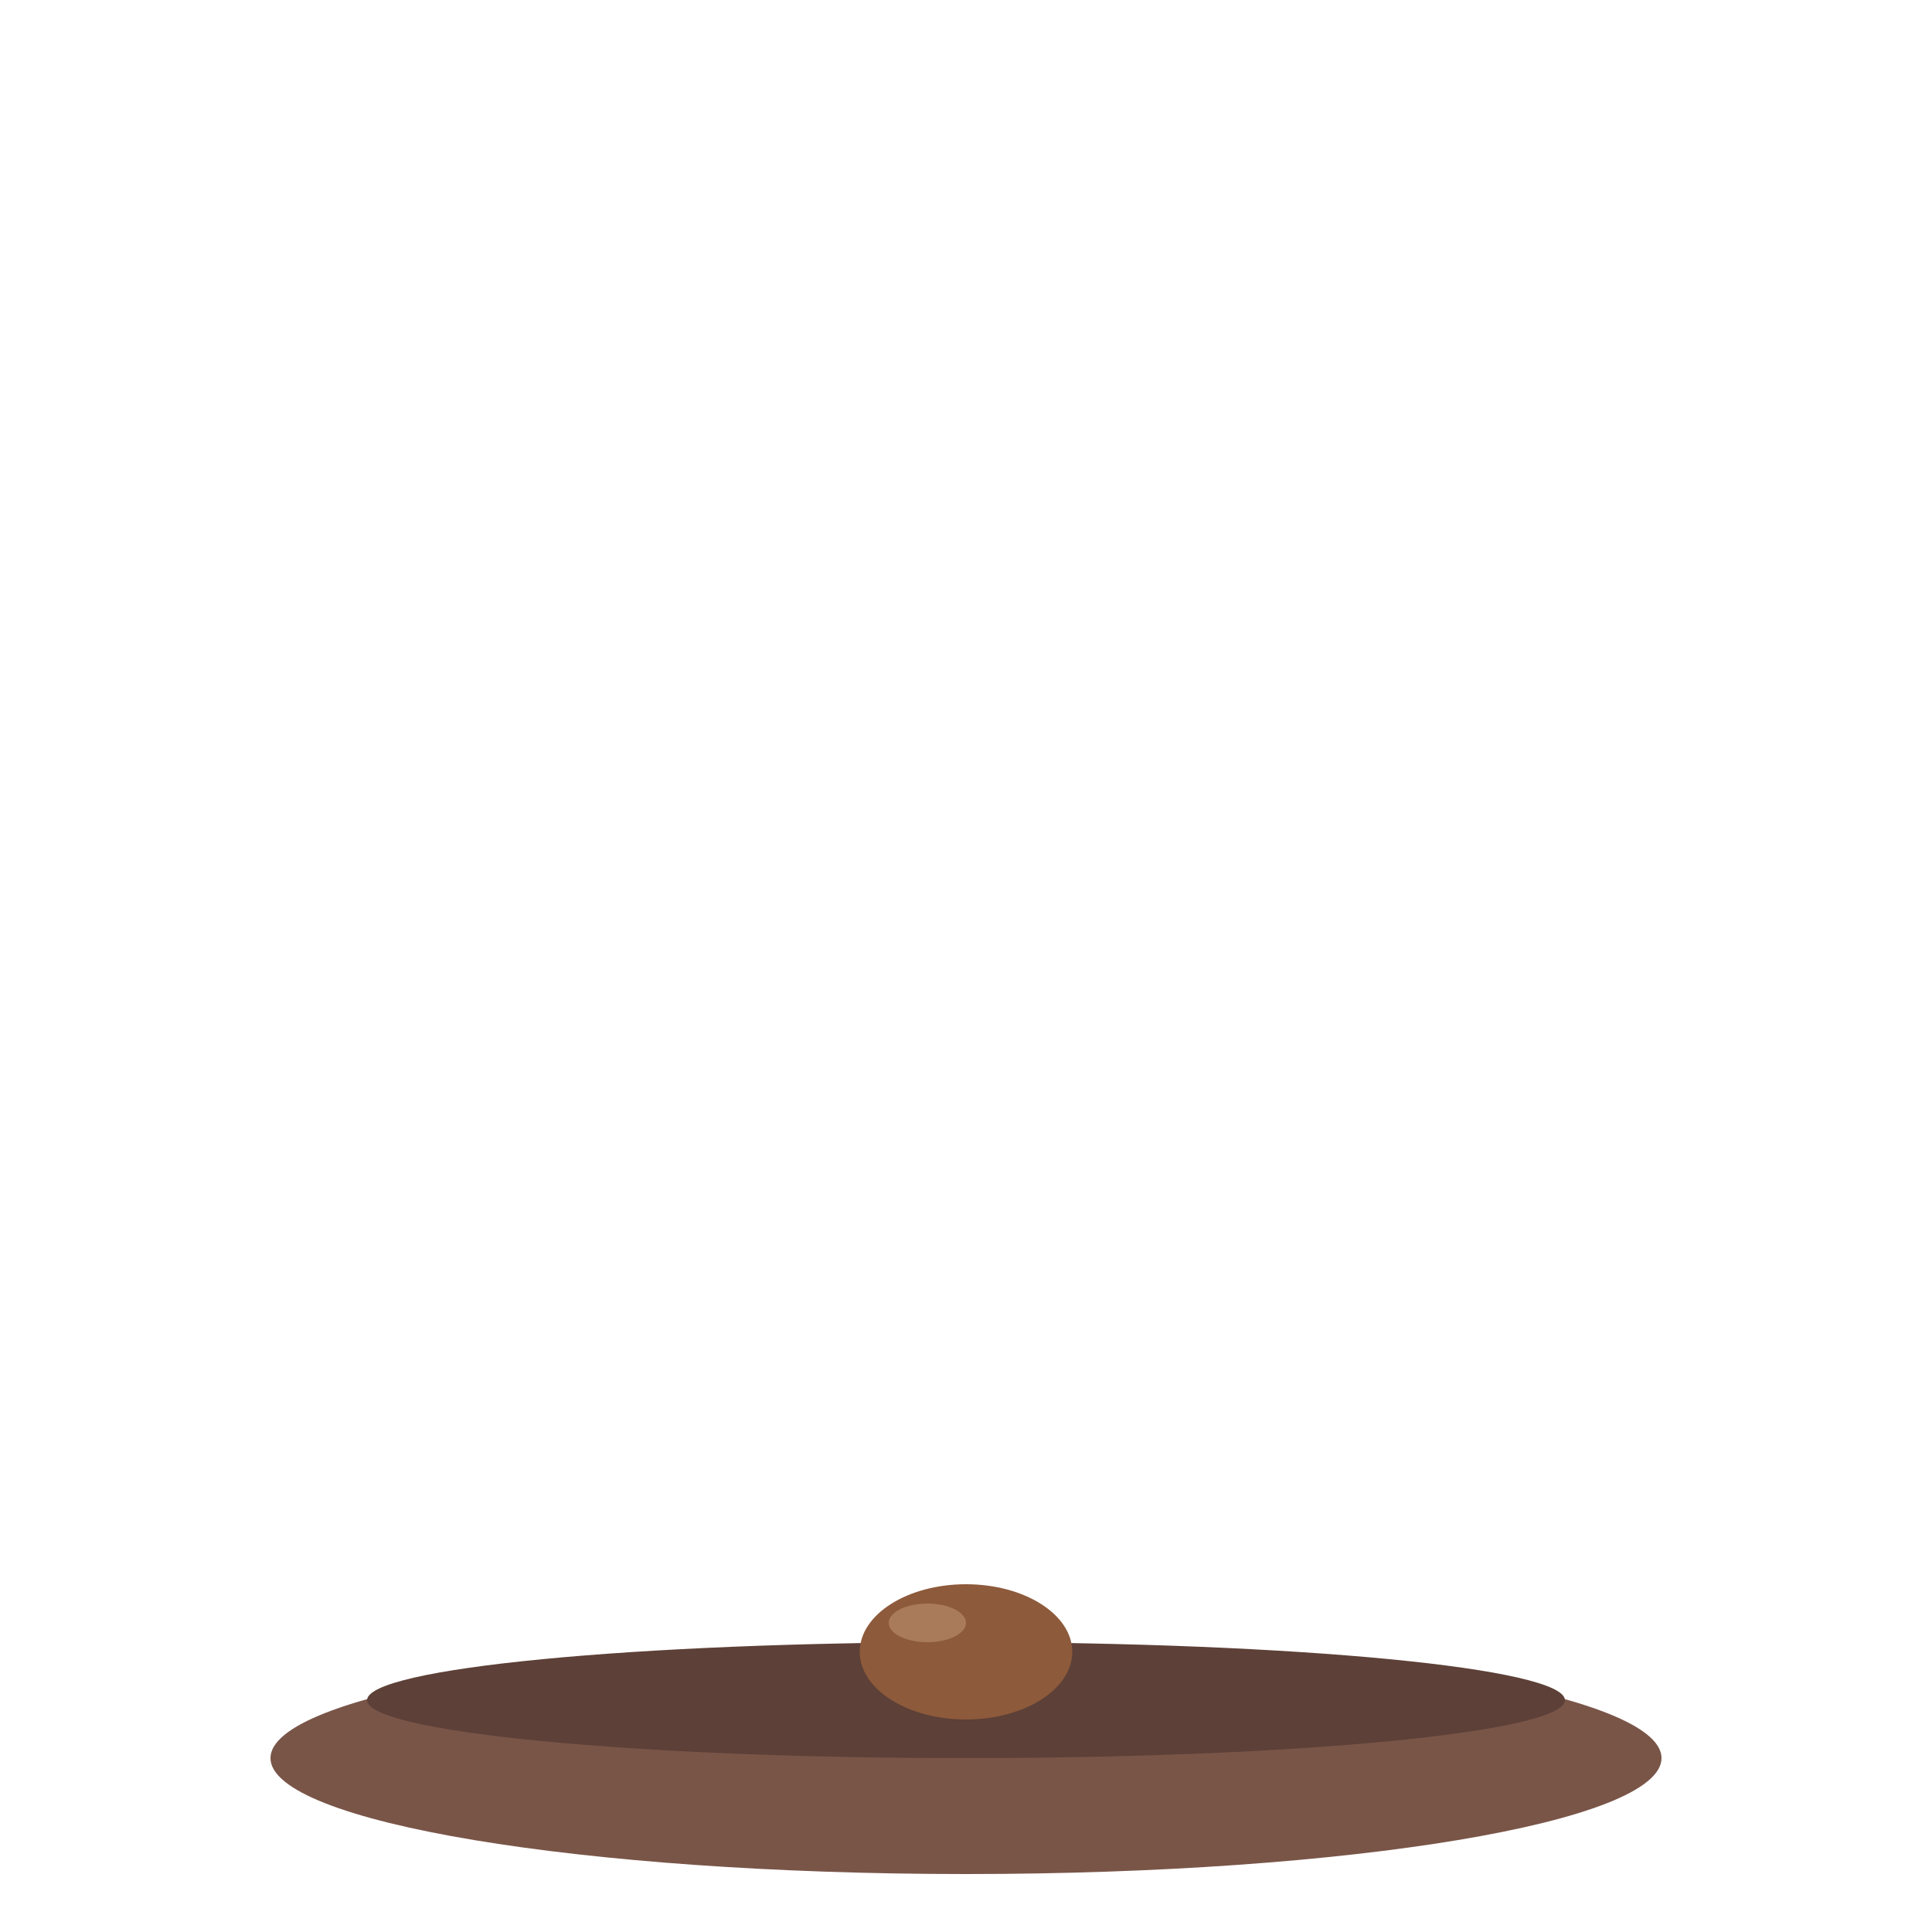
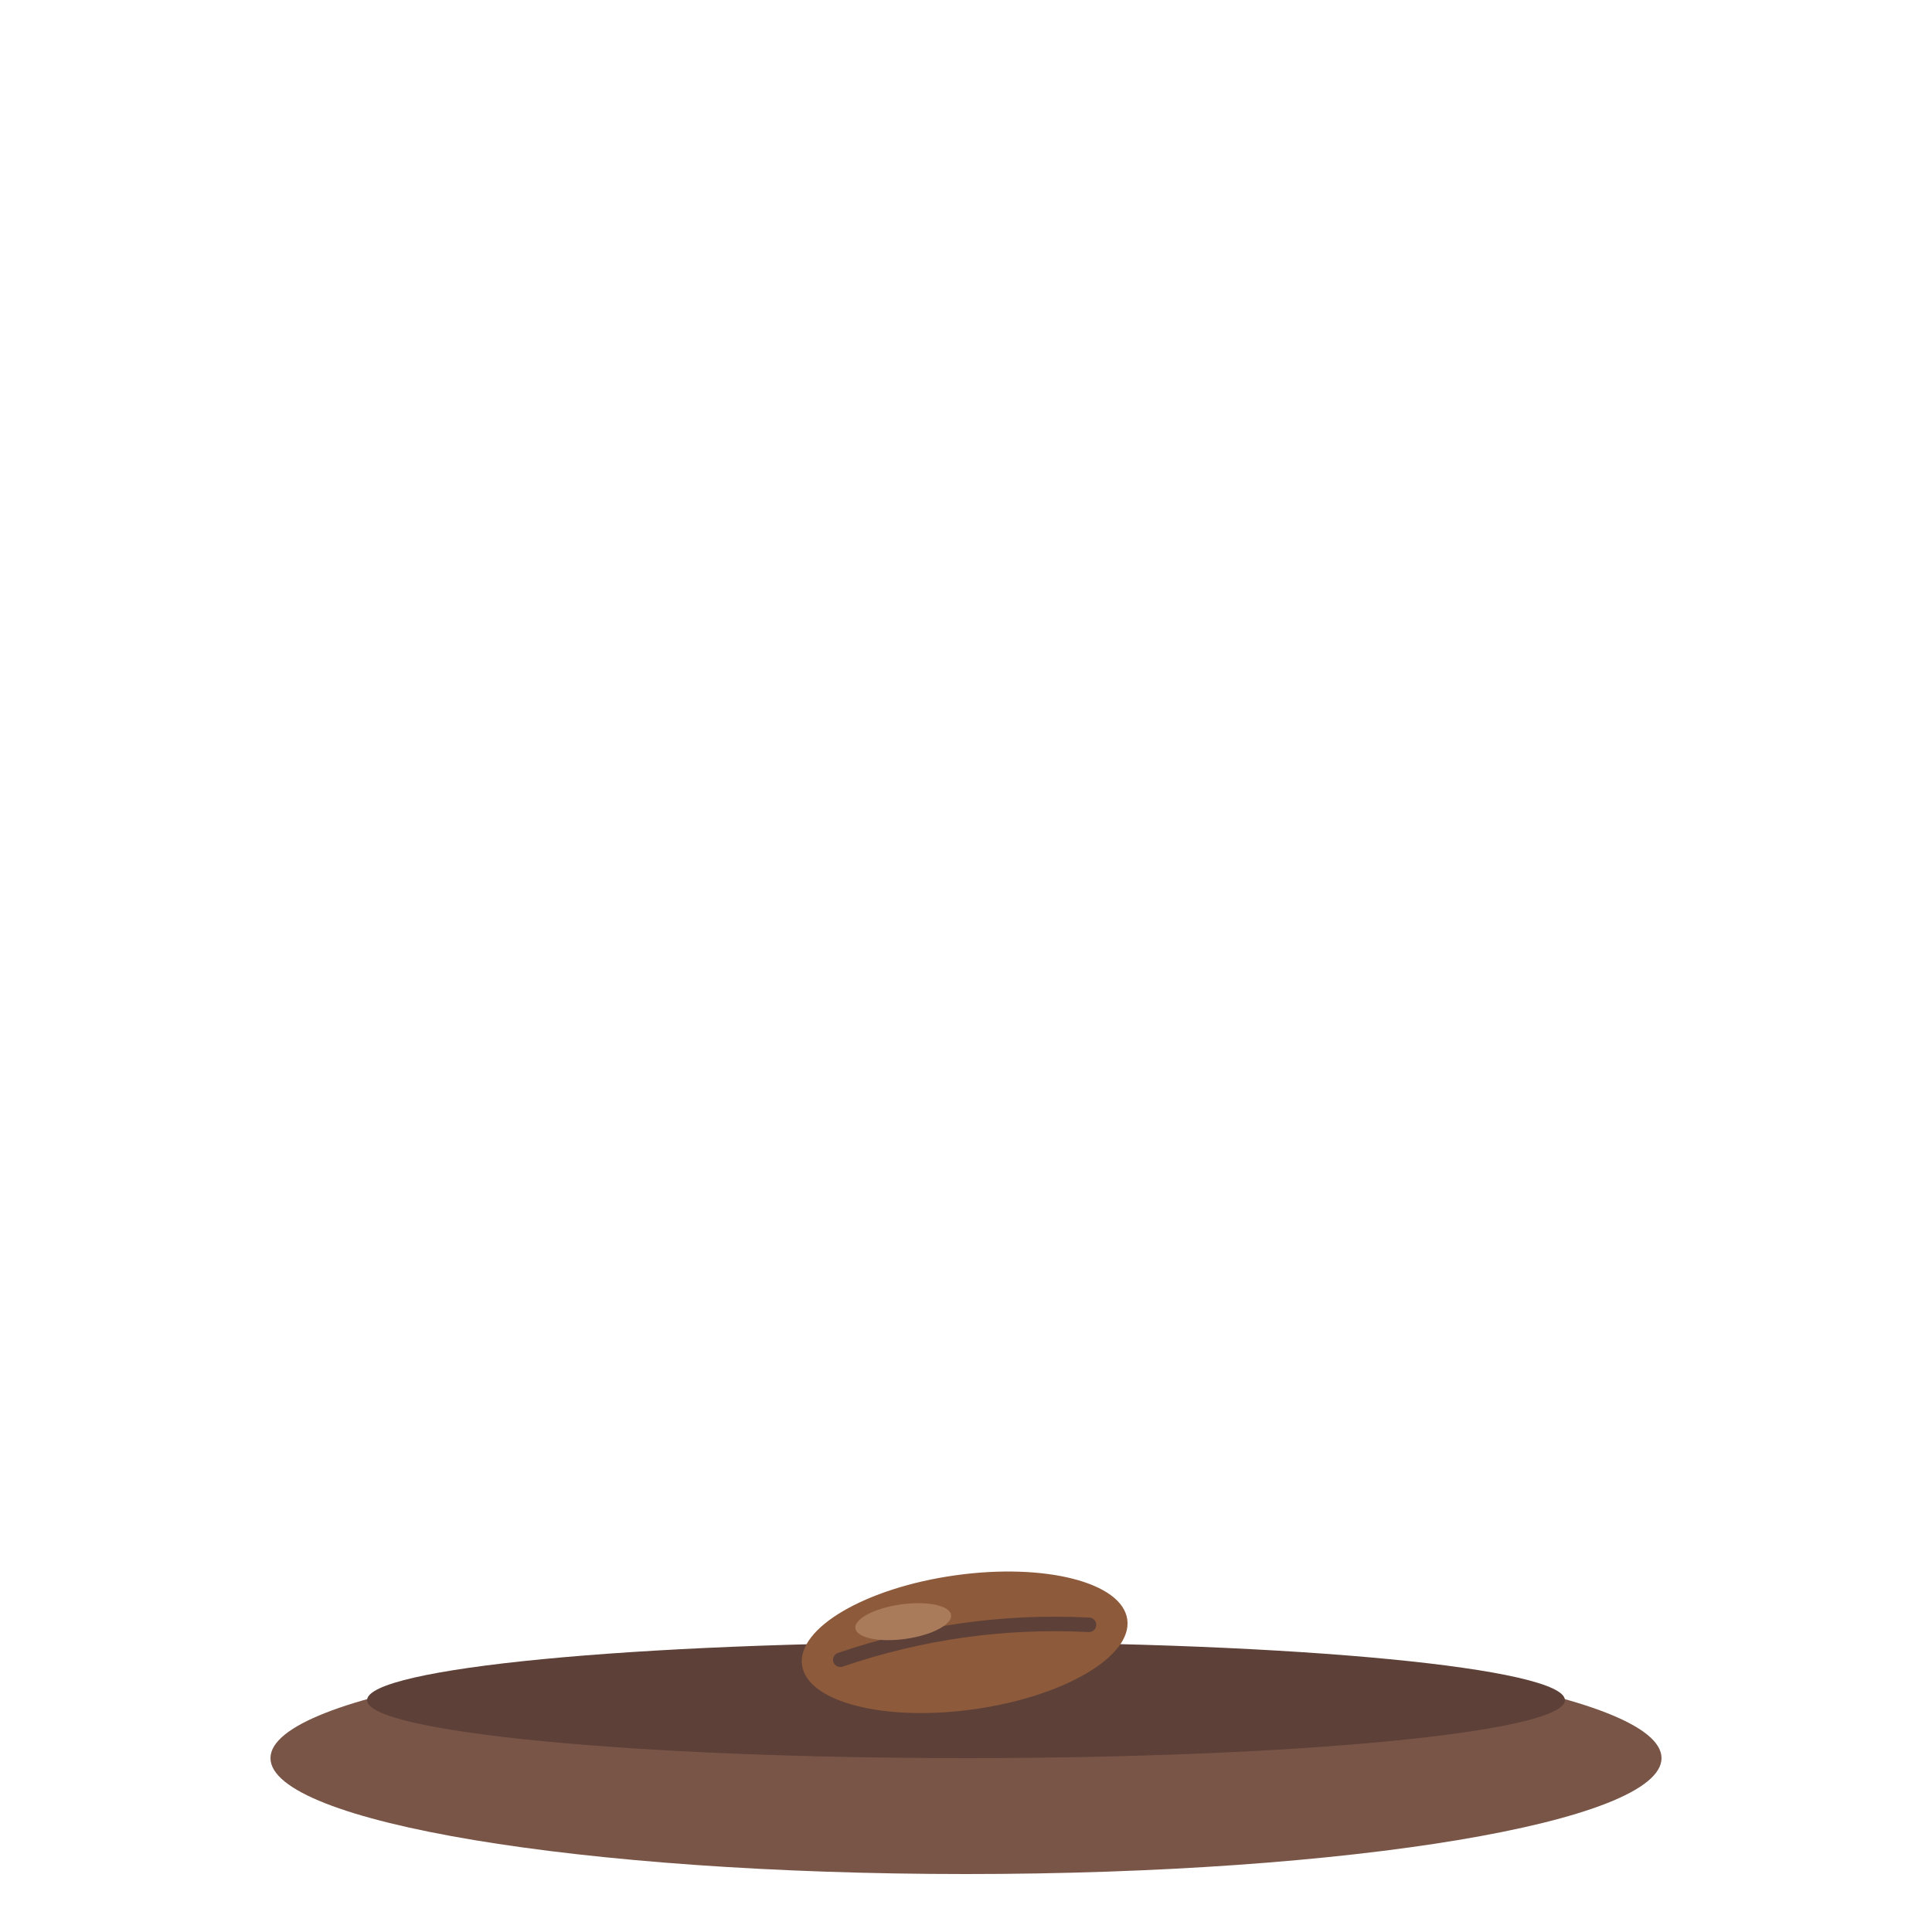
<svg xmlns="http://www.w3.org/2000/svg" viewBox="0 0 200 200">
+   <style>
+     @media (prefers-reduced-motion: no-preference) {
+       .sway { transform-box: view-box; transform-origin: 100px 176px; animation: sway 6s ease-in-out infinite alternate; }
+       .s1 { animation-duration: 6s; animation-delay: 0s; }
+       @keyframes sway { from { transform: rotate(-1.5deg); } to { transform: rotate(1.5deg); } }
+     }
+   </style>
  <ellipse cx="100" cy="182" rx="72" ry="12" fill="#795548" />
  <ellipse cx="100" cy="176" rx="62" ry="6" fill="#5D4037" />
-   <ellipse cx="100" cy="171" rx="11" ry="7" fill="#8D5A3B" />
-   <ellipse cx="96" cy="168" rx="4" ry="2" fill="#A97B5B" />
+   <g class="sway s1">
+     <g transform="rotate(-8 100 171)">
+       <ellipse cx="100" cy="170" rx="17" ry="7" fill="#8D5A3B" />
+       <path d="M87,170 Q100,167.5 113,170" fill="none" stroke="#5D4037" stroke-width="1.5" stroke-linecap="round" />
+       <ellipse cx="94" cy="167" rx="5" ry="1.8" fill="#A97B5B" />
+     </g>
+   </g>
</svg>
